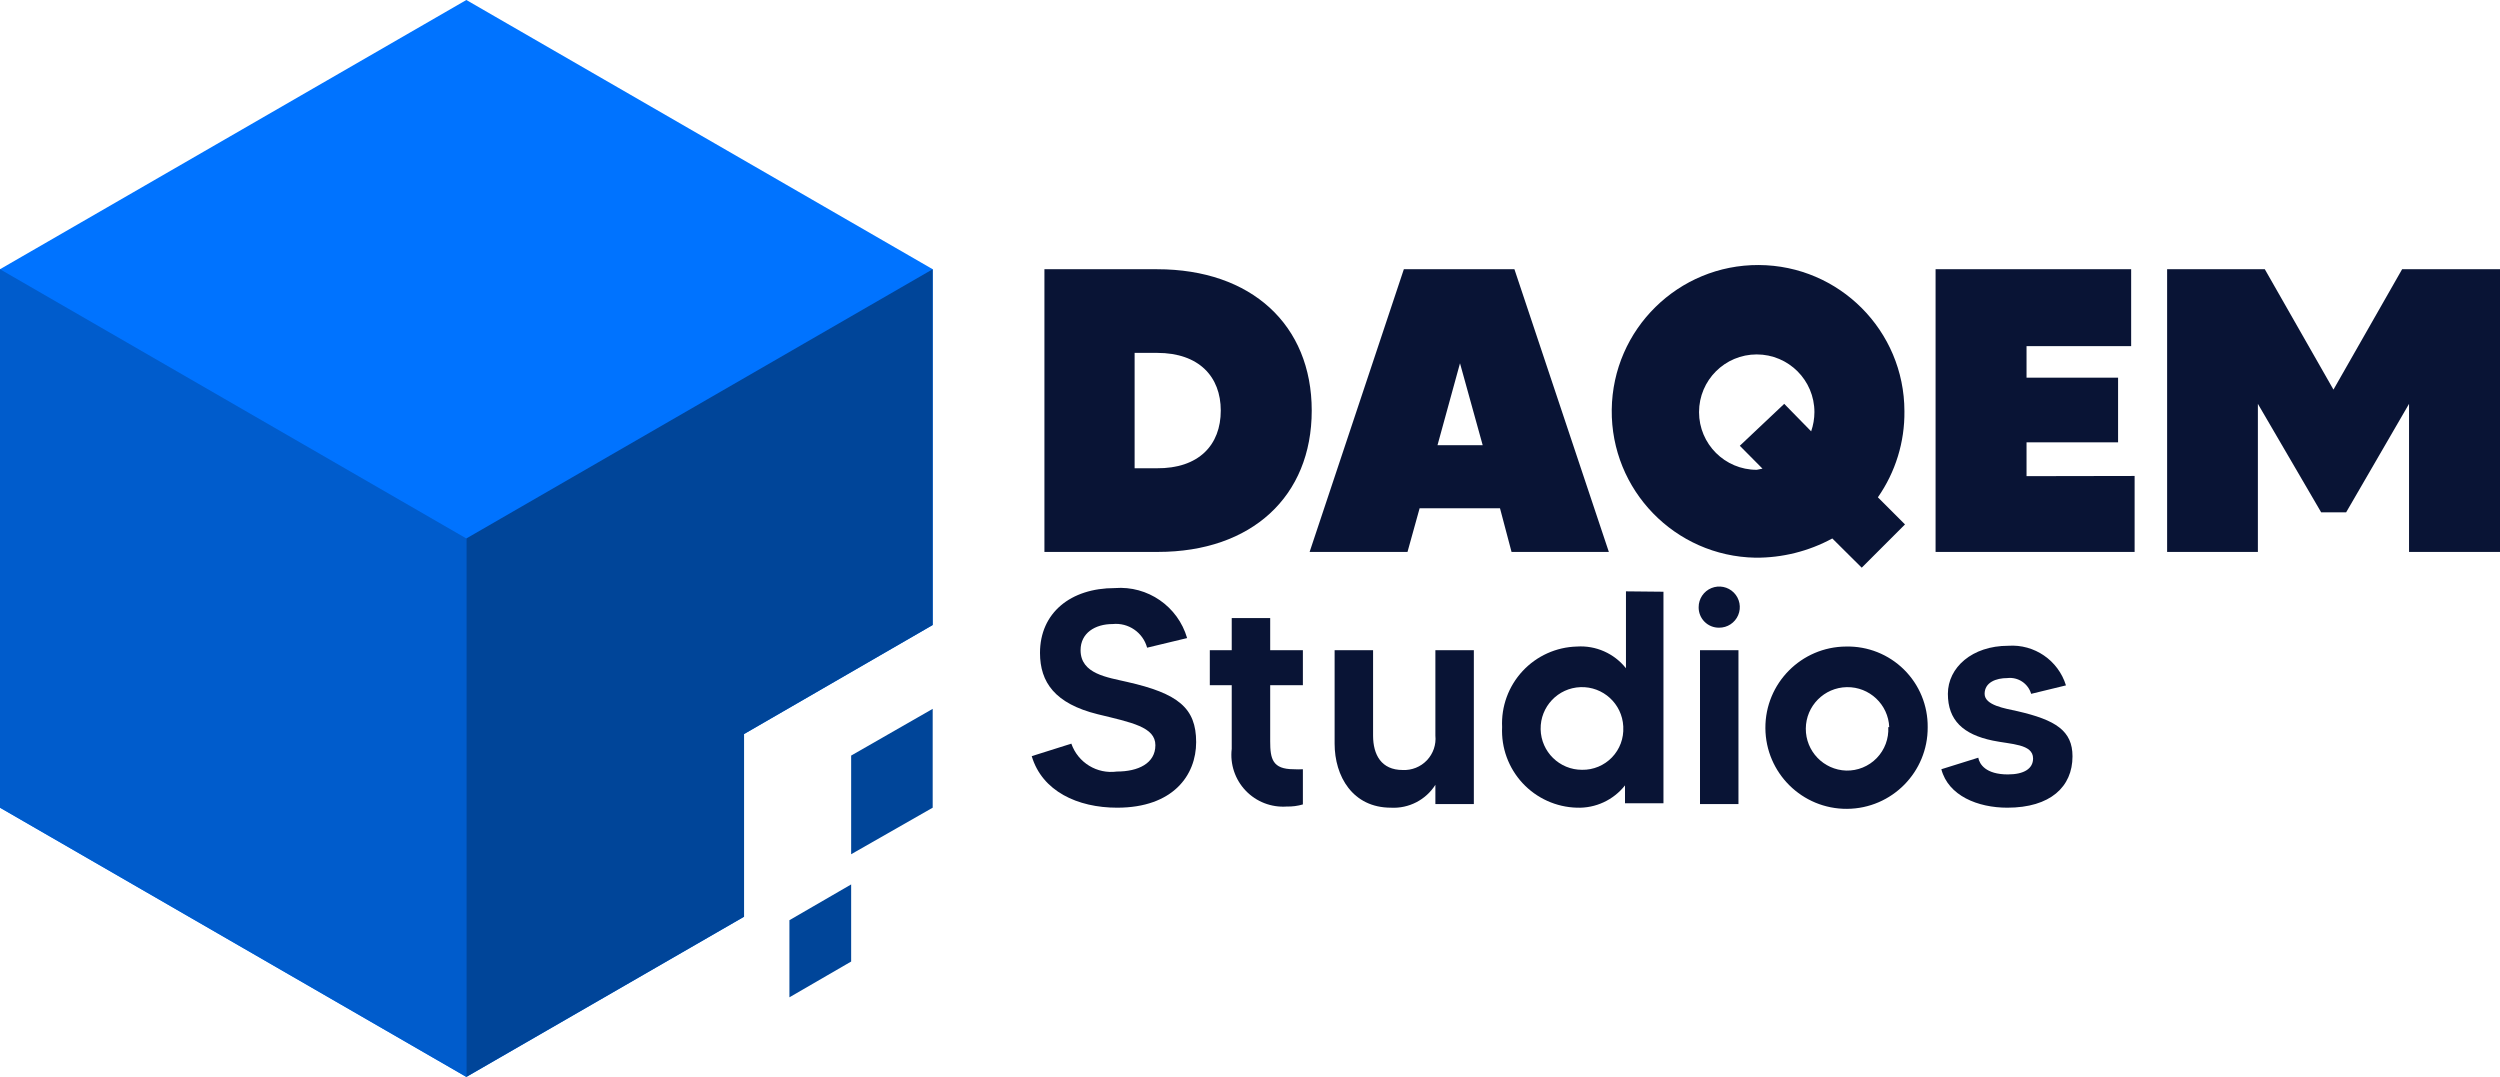
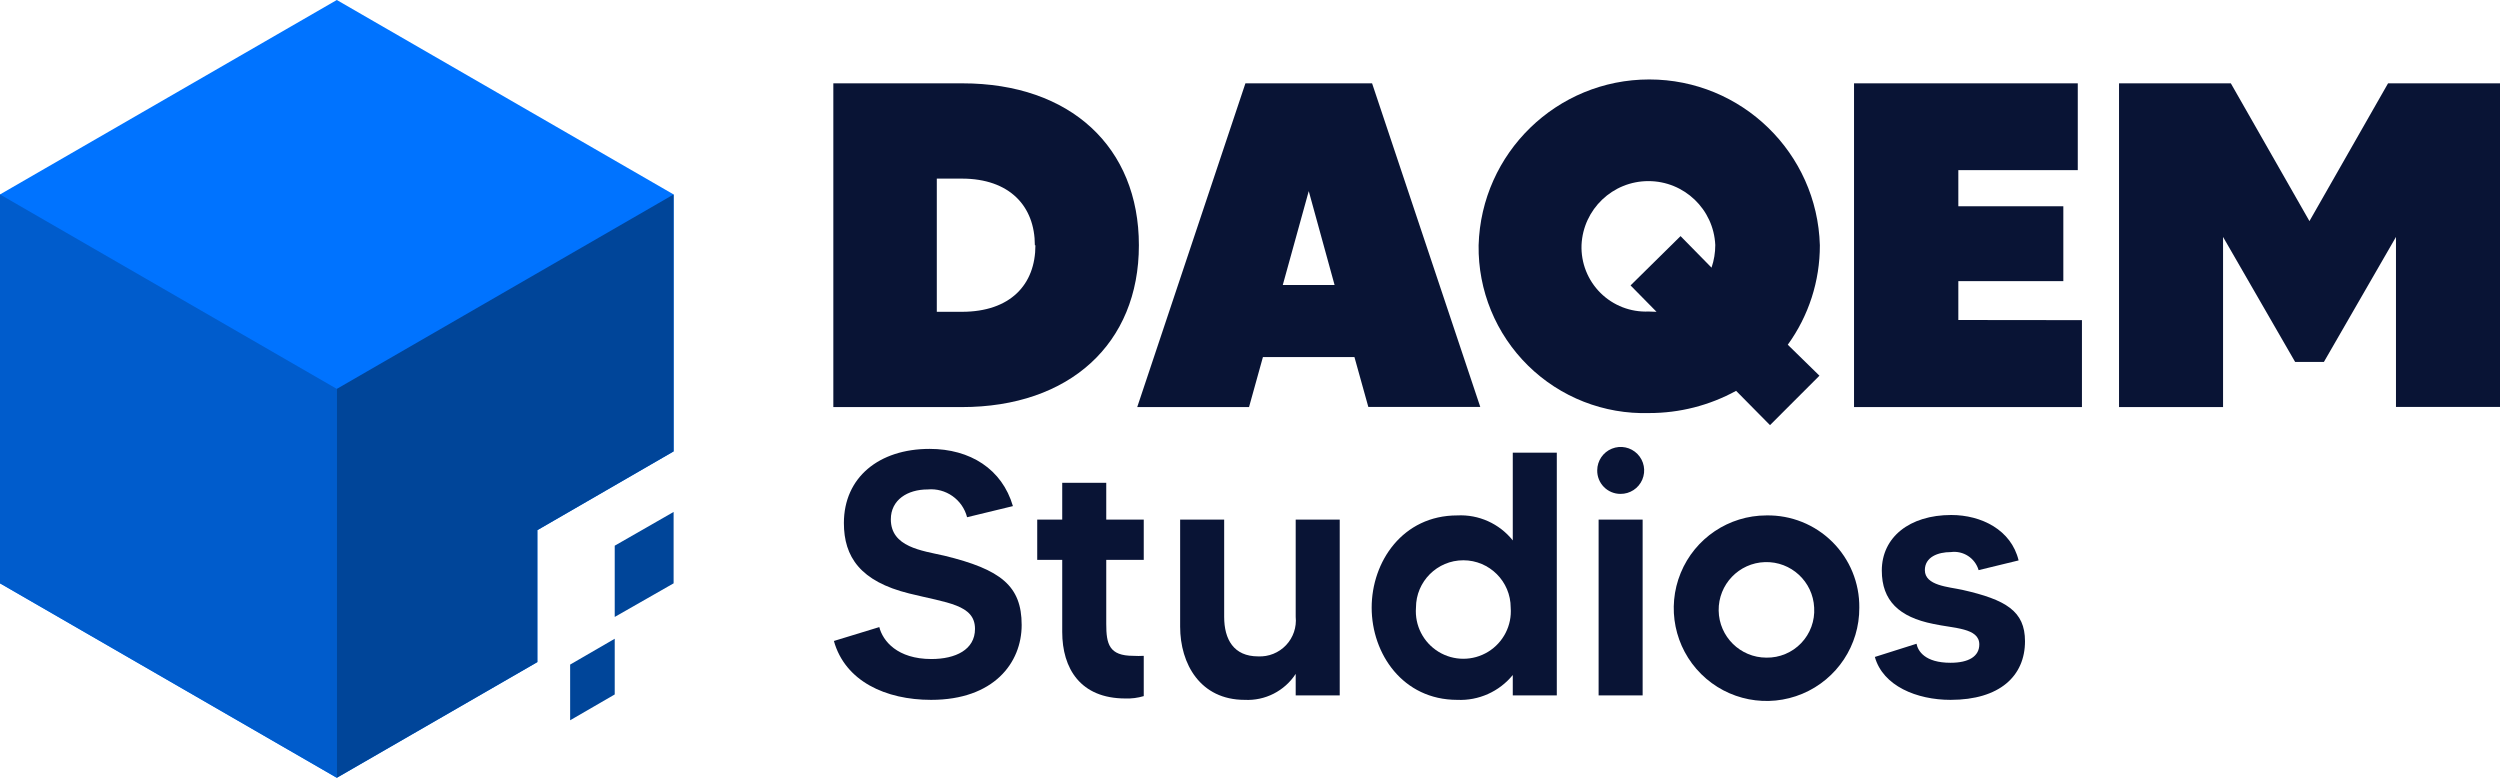
- <svg xmlns="http://www.w3.org/2000/svg" id="Layer_1" data-name="Layer 1" viewBox="0 0 130 56">
+ <svg xmlns="http://www.w3.org/2000/svg" id="Layer_1" data-name="Layer 1" viewBox="0 0 180 56">
  <defs>
    <style>.cls-1{fill:#0073ff;}.cls-2{fill:#005ccc;}.cls-3{fill:#004599;}.cls-4{fill:#091435;}</style>
  </defs>
  <polygon class="cls-1" points="48.5 14 48.5 32.5 38.69 38.17 38.69 47.67 24.25 56 0 42 0 14 24.25 0 48.5 14" />
  <polygon class="cls-2" points="0 14 0 42 24.25 56 24.25 28 0 14" />
  <polygon class="cls-3" points="24.25 56 24.25 28 48.5 14 48.5 32.5 38.69 38.17 38.69 47.67 24.25 56" />
  <polygon class="cls-3" points="44.26 39.29 48.5 36.86 48.5 42 44.26 44.42 44.26 39.29" />
  <polygon class="cls-3" points="44.26 45.99 44.26 50 41.05 51.86 41.05 47.85 44.26 45.99" />
-   <path class="cls-4" d="M68.21,21.35c0,4.47-3.13,7.35-8,7.35H54.31V14h5.86C65.08,14,68.21,16.9,68.21,21.35Zm-4.73,0c0-1.76-1.13-3-3.31-3H59v6h1.14C62.35,24.37,63.48,23.13,63.48,21.35Z" />
-   <path class="cls-4" d="M78,26.43H73.82l-.63,2.27H68.1L73,14h5.75l4.91,14.7H78.6Zm-.9-3.28-1.18-4.26-1.17,4.26Z" />
-   <path class="cls-4" d="M97.65,25.86l1.41,1.41-2.25,2.25L95.28,28a8.25,8.25,0,0,1-4,1,7.61,7.61,0,1,1,7.75-7.62A7.67,7.67,0,0,1,97.65,25.86Zm-6-1.49-1.18-1.19L92.78,21l1.4,1.43a3.09,3.09,0,0,0,.17-1,3,3,0,1,0-3,3Z" />
-   <path class="cls-4" d="M111,24.75V28.7H100.65V14h10.17V18h-5.44v1.64h4.76V23h-4.76v1.76Z" />
-   <path class="cls-4" d="M130,14V28.7h-4.73V21L122,26.64h-1.3L117.41,21V28.7h-4.72V14h5.08l3.57,6.26L124.91,14Z" />
-   <path class="cls-4" d="M62.2,38.59C62.2,40.31,61,42,58.09,42c-2.06,0-3.9-.86-4.44-2.68l2.06-.65a2.19,2.19,0,0,0,2.37,1.45c1.1,0,2-.42,2-1.37s-1.24-1.18-3-1.61c-2.22-.55-3-1.66-3-3.19,0-2.08,1.59-3.37,3.89-3.37a3.62,3.62,0,0,1,3.76,2.6l-2.08.5a1.68,1.68,0,0,0-1.79-1.23c-.92,0-1.67.47-1.67,1.36,0,1.24,1.4,1.41,2.42,1.65C61.26,36.06,62.2,36.81,62.2,38.59Z" />
-   <path class="cls-4" d="M66.05,35.63v2.92c0,.91.12,1.45,1.22,1.45a3.88,3.88,0,0,0,.48,0v1.83a2.74,2.74,0,0,1-.84.11,2.69,2.69,0,0,1-2.86-3V35.63H62.91V33.81h1.14V32.14h2v1.67h1.7v1.82Z" />
-   <path class="cls-4" d="M76.64,33.81v8h-2v-1A2.57,2.57,0,0,1,72.33,42c-2,0-2.93-1.64-2.93-3.33V33.81h2v4.44c0,1,.43,1.79,1.54,1.79a1.63,1.63,0,0,0,1.7-1.79V33.81Z" />
-   <path class="cls-4" d="M86.5,30.77v11h-2v-.93A3.05,3.05,0,0,1,82,42a4,4,0,0,1-3.89-4.19A4,4,0,0,1,82,33.62a3,3,0,0,1,2.55,1.13v-4Zm-2.09,7a2.15,2.15,0,1,0-2.14,2.26A2.11,2.11,0,0,0,84.41,37.81Z" />
-   <path class="cls-4" d="M88.33,31.57a1.07,1.07,0,1,1,1.06,1.07A1.05,1.05,0,0,1,88.33,31.57Zm.07,2.24h2v8h-2Z" />
-   <path class="cls-4" d="M100.24,37.81A4.22,4.22,0,1,1,96,33.62,4.15,4.15,0,0,1,100.24,37.81Zm-2,0A2.17,2.17,0,1,0,96,40.07,2.14,2.14,0,0,0,98.19,37.81Z" />
-   <path class="cls-4" d="M107.77,39.33c0,1.58-1.15,2.67-3.39,2.67-1.53,0-3.07-.62-3.43-2l1.92-.6c.06.33.38.87,1.54.87.84,0,1.31-.3,1.31-.83,0-.76-1.15-.73-2.1-.93-1.54-.32-2.33-1.06-2.33-2.43s1.26-2.5,3.14-2.5a2.93,2.93,0,0,1,3,2.06l-1.81.44a1.15,1.15,0,0,0-1.24-.82c-.58,0-1.18.22-1.18.82s1.07.76,1.7.9C106.9,37.44,107.77,38,107.77,39.33Z" />
+   <path class="cls-4" d="M82,17.66c0,7.09-5,11.65-12.75,11.65H60V6h9.29C77.08,6,82,10.6,82,17.66Zm-7.49,0c0-2.8-1.8-4.8-5.26-4.8h-1.8v9.59h1.8C72.75,22.45,74.55,20.49,74.55,17.66Z" />
+   <path class="cls-4" d="M97.52,25.71H90.93l-1,3.6H81.88L89.67,6h9.12l7.79,23.3H98.52Zm-1.43-5.19-1.86-6.76-1.87,6.76Z" />
+   <path class="cls-4" d="M128.72,24.82,131,27.05l-3.56,3.56L125,28.14a13,13,0,0,1-6.26,1.6,11.92,11.92,0,0,1-12.28-12.08,12.29,12.29,0,0,1,24.57,0A12.16,12.16,0,0,1,128.72,24.82Zm-9.45-2.37-1.87-1.9L121,17l2.23,2.27a5,5,0,0,0,.27-1.63,4.82,4.82,0,0,0-9.63,0,4.63,4.63,0,0,0,4.83,4.79Z" />
+   <path class="cls-4" d="M149.9,23.05v6.26H133.49V6H149.6v6.25H141v2.6h7.56v5.39H141v2.8Z" />
+   <path class="cls-4" d="M180,6v23.3h-7.49V17.06l-5.19,9h-2.07l-5.19-9V29.31h-7.49V6h8.05l5.66,9.92L171.94,6Z" />
+   <path class="cls-4" d="M73.56,45c0,2.72-2,5.39-6.52,5.39-3.27,0-6.19-1.34-7-4.24l3.27-1c.25,1,1.3,2.3,3.75,2.3,1.74,0,3.14-.67,3.14-2.17,0-1.75-2-1.87-4.74-2.55-3.52-.87-4.7-2.64-4.7-5.07,0-3.29,2.53-5.34,6.17-5.34,2.92,0,5.22,1.45,6,4.12l-3.3.8a2.68,2.68,0,0,0-2.84-2c-1.45,0-2.65.75-2.65,2.15,0,2,2.22,2.25,3.85,2.62C72.06,41,73.56,42.18,73.56,45Z" />
+   <path class="cls-4" d="M79.65,40.31v4.61c0,1.45.2,2.3,1.95,2.3a6.3,6.3,0,0,0,.75,0v2.9a4.07,4.07,0,0,1-1.32.17c-3.25,0-4.55-2.17-4.55-4.79V40.31h-1.8v-2.9h1.8V34.76h3.17v2.65h2.7v2.9Z" />
+   <path class="cls-4" d="M96.46,37.41V50.07H93.29V48.52a4.13,4.13,0,0,1-3.67,1.87c-3.2,0-4.65-2.59-4.65-5.27V37.41h3.17v7c0,1.62.68,2.85,2.45,2.85a2.59,2.59,0,0,0,2.7-2.85v-7Z" />
+   <path class="cls-4" d="M112.09,32.59V50.07h-3.17V48.6a4.87,4.87,0,0,1-4,1.79c-3.92,0-6.16-3.32-6.16-6.64s2.24-6.64,6.16-6.64a4.8,4.8,0,0,1,4,1.8V32.59Zm-3.32,11.16a3.41,3.41,0,1,0-6.82,0,3.42,3.42,0,1,0,6.82,0Z" />
+   <path class="cls-4" d="M115,33.86a1.69,1.69,0,1,1,1.67,1.7A1.67,1.67,0,0,1,115,33.86Zm.1,3.55h3.17V50.07h-3.17Z" />
+   <path class="cls-4" d="M133.87,43.75a6.68,6.68,0,1,1-6.69-6.64A6.57,6.57,0,0,1,133.87,43.75Zm-3.25,0a3.44,3.44,0,1,0-3.44,3.6A3.39,3.39,0,0,0,130.62,43.75Z" />
+   <path class="cls-4" d="M145.8,46.17c0,2.5-1.82,4.22-5.36,4.22-2.43,0-4.87-1-5.45-3.09l3-.95c.1.52.6,1.37,2.45,1.37,1.32,0,2.07-.47,2.07-1.32,0-1.2-1.82-1.15-3.32-1.48-2.45-.49-3.7-1.67-3.7-3.84,0-2.4,2-4,5-4,2.17,0,4.32,1.07,4.85,3.27l-2.88.7a1.83,1.83,0,0,0-2-1.3c-.92,0-1.87.35-1.87,1.3,0,1.12,1.7,1.2,2.7,1.42C144.43,43.18,145.8,44,145.8,46.17Z" />
</svg>
